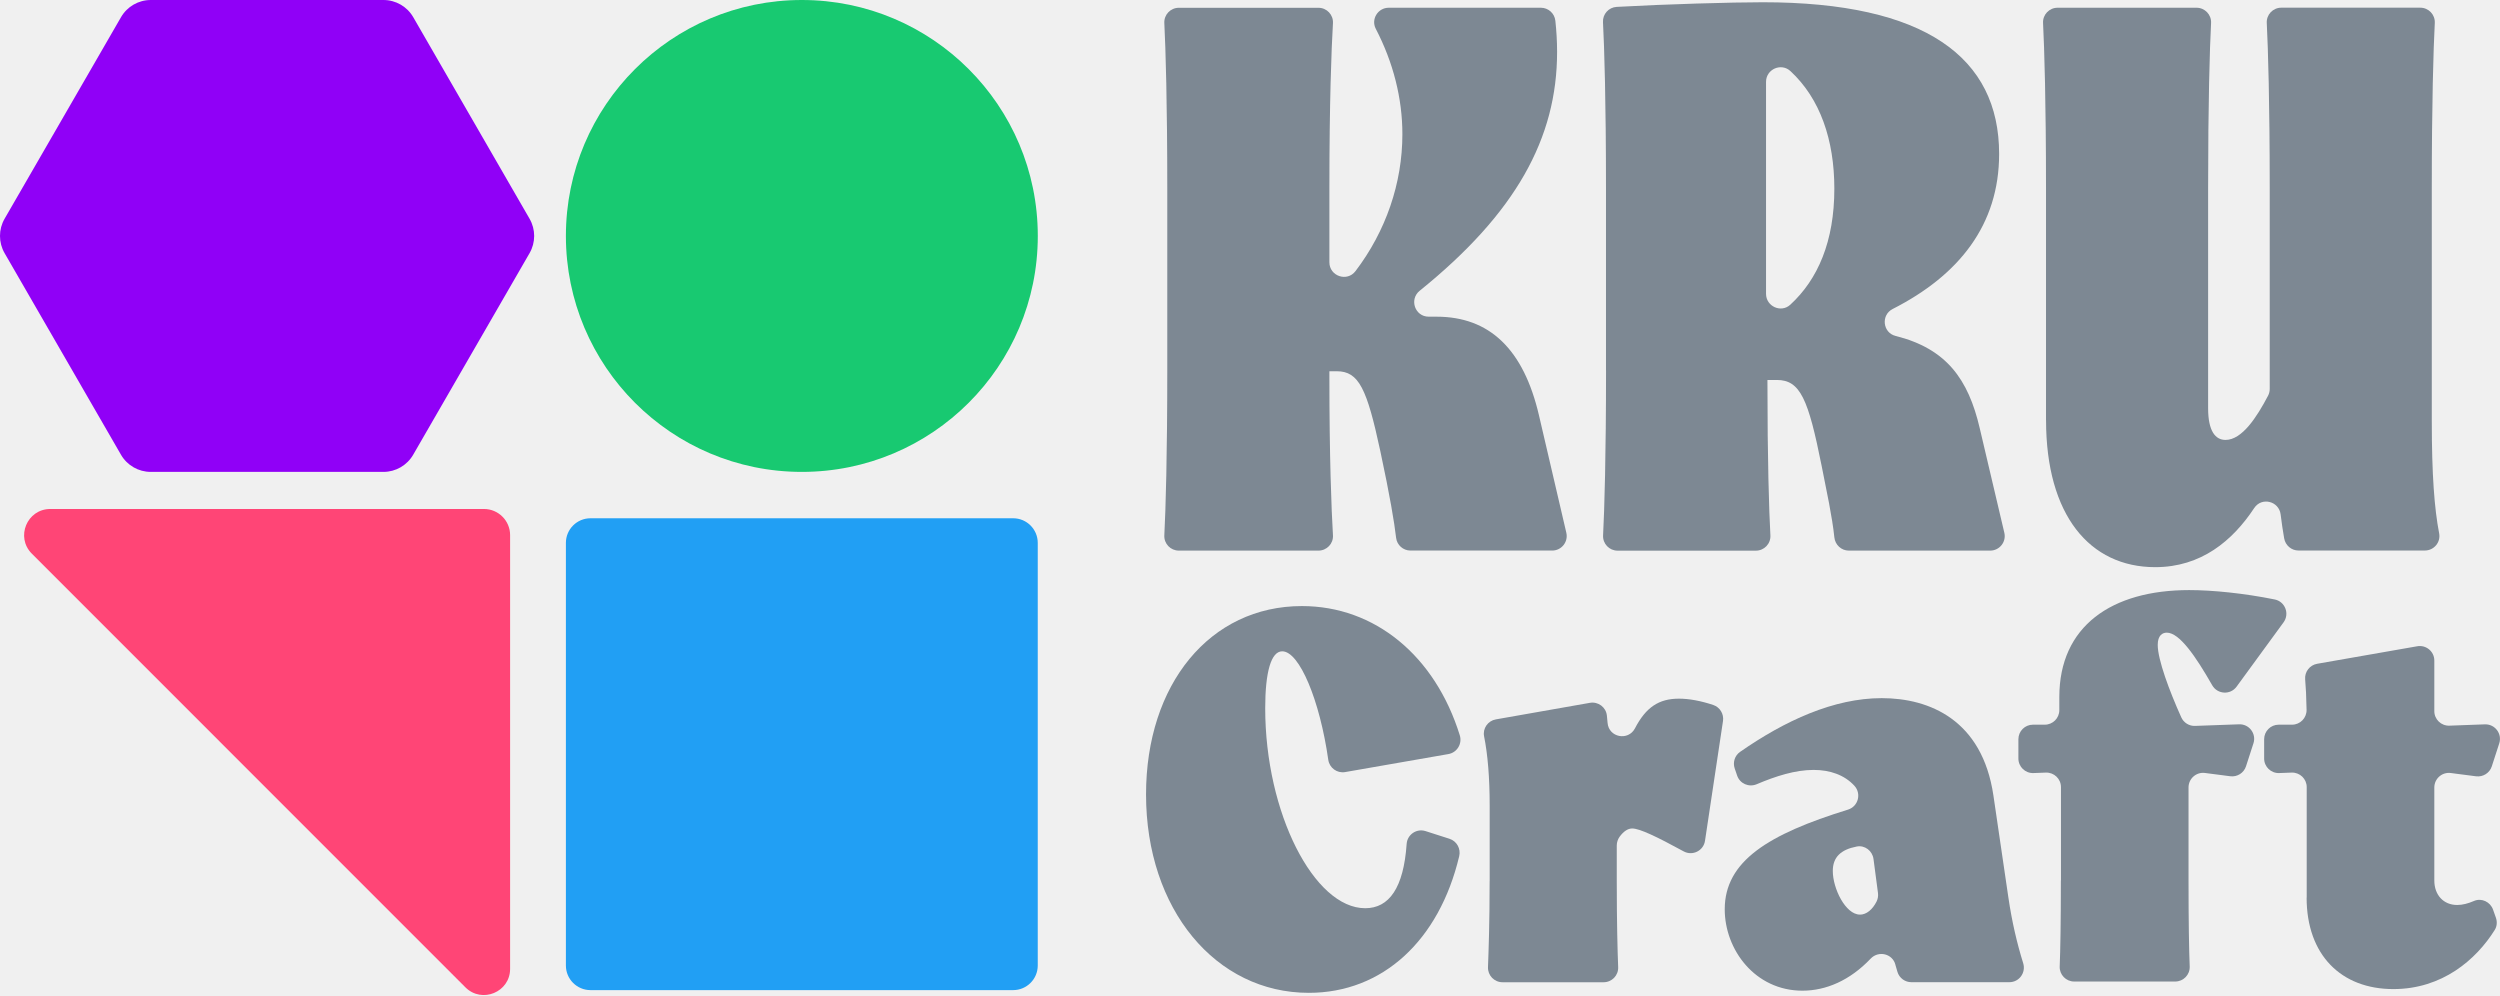
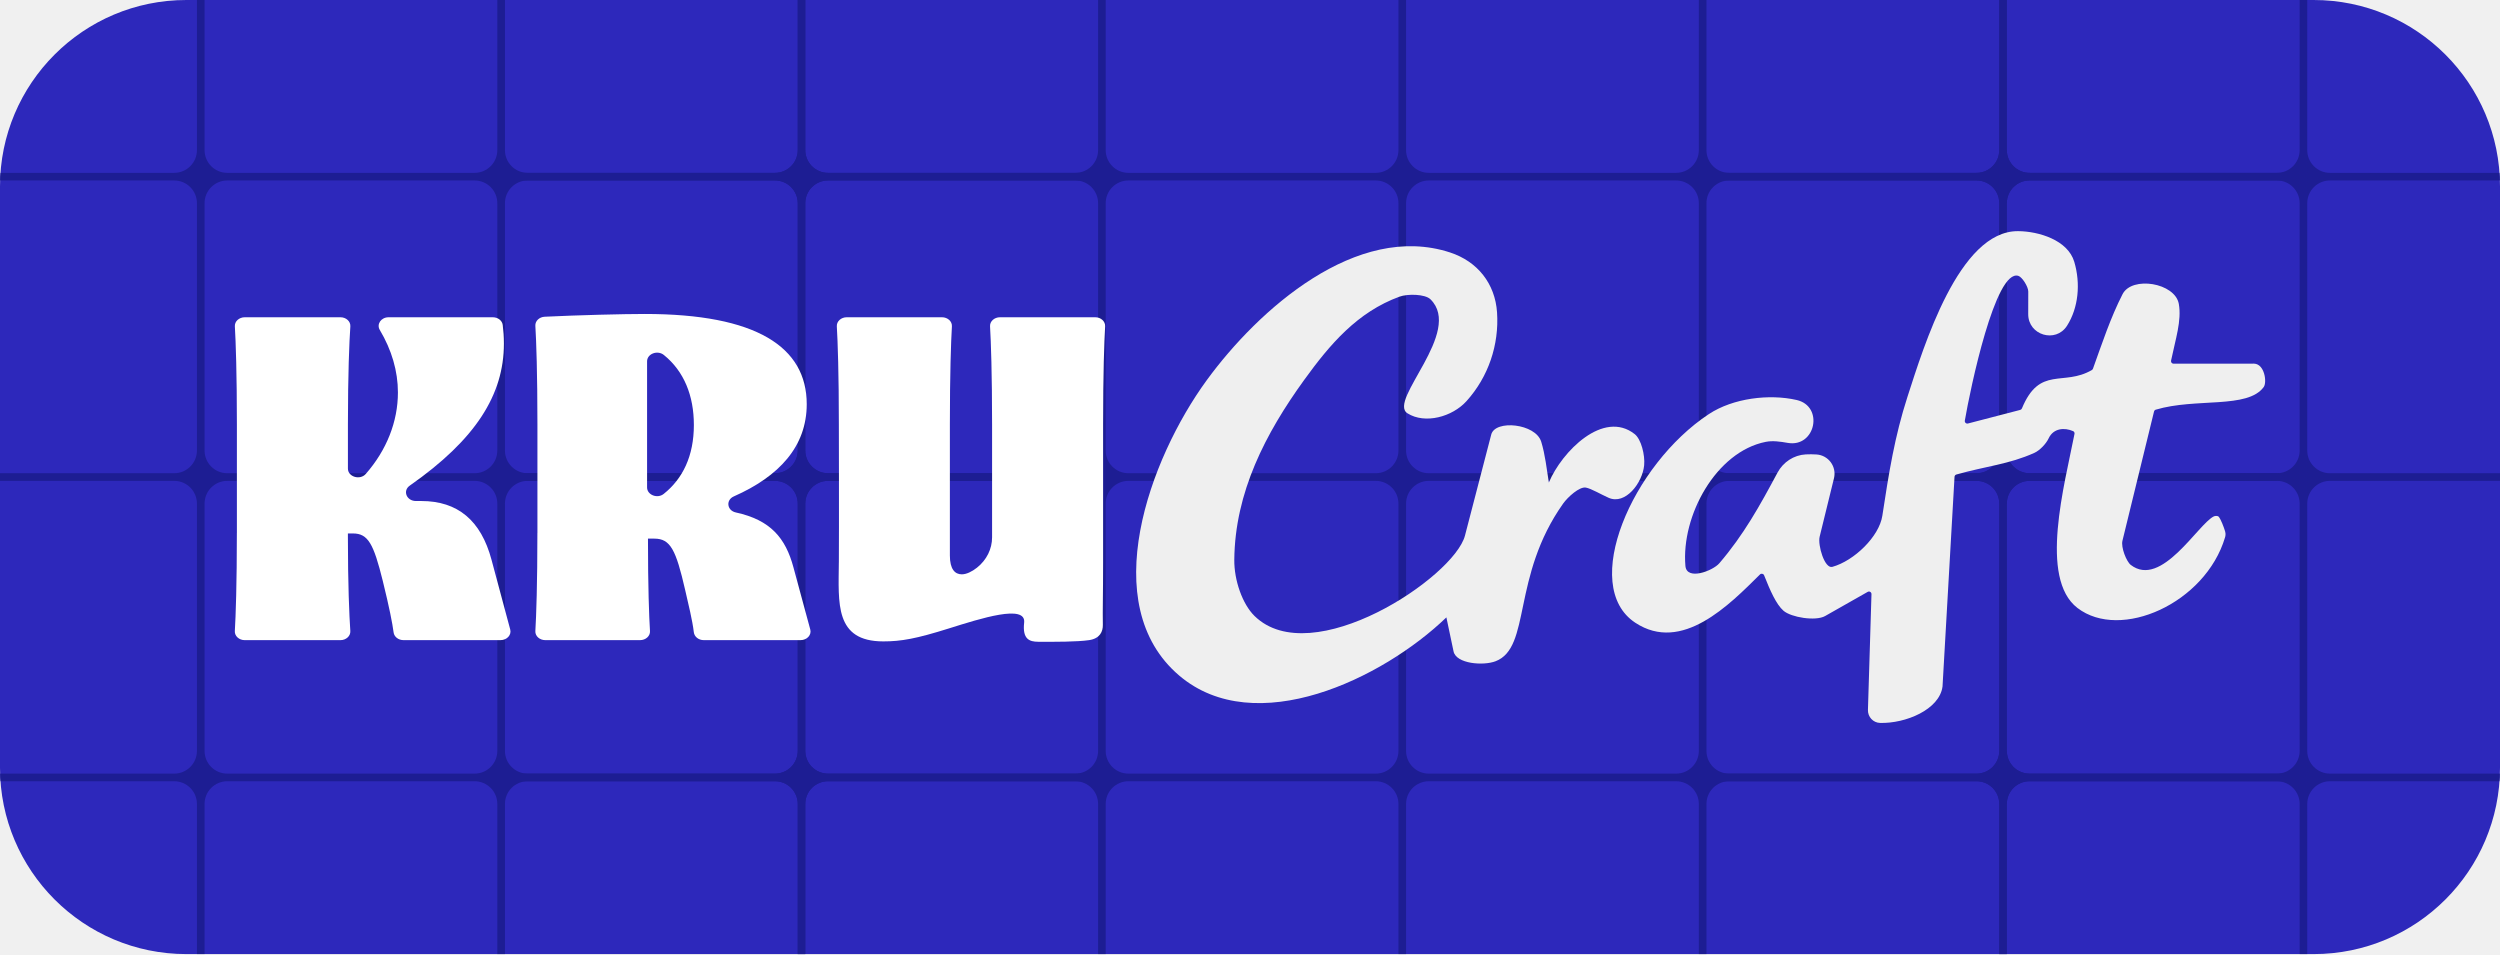
- <svg xmlns="http://www.w3.org/2000/svg" id="Layer_2" data-name="Layer 2" viewBox="0 0 533.27 212.25">
+ <svg xmlns="http://www.w3.org/2000/svg" id="Layer_2" data-name="Layer 2" viewBox="0 0 2090.43 797.78">
  <defs>
    <style>
      .cls-1 {
-         fill: #7d8893;
+         fill: none;
      }

      .cls-2 {
-         fill: #9000f7;
+         fill: #efefef;
      }

      .cls-3 {
-         fill: #18c971;
+         fill: #1d1d93;
      }

      .cls-4 {
-         fill: #ff4576;
+         fill: #fff;
      }

      .cls-5 {
-         fill: #219ff4;
+         fill: #2d28bb;
+       }
+ 
+       .cls-6 {
+         clip-path: url(#clippath);
      }
    </style>
+     <clipPath id="clippath">
+       <rect class="cls-1" width="2090.43" height="797.78" rx="155.85" ry="155.85" />
+     </clipPath>
  </defs>
  <g id="Layer_1-2" data-name="Layer 1">
    <g>
-       <g>
-         <path class="cls-1" d="M244.46,169.45c0-23.49,13.62-40.17,33.25-40.17,15.55,0,28.41,10.6,33.68,27.58.55,1.79-.59,3.67-2.44,3.99l-22.02,3.84c-1.73.3-3.35-.89-3.6-2.62-1.8-12.68-6.15-23.14-9.82-23.14-2.38,0-3.63,4.43-3.63,12.14,0,22.35,10.44,42.66,21.33,42.66,5.11,0,8.19-4.34,8.84-13.72.14-2,2.12-3.34,4.03-2.73l5.11,1.64c1.56.5,2.45,2.13,2.07,3.72-4.27,17.96-16.33,29.14-32.08,29.14-19.86,0-34.72-17.81-34.72-42.32Z" />
-         <path class="cls-1" d="M317.76,187.95v-16.11c0-5.92-.41-10.88-1.19-14.77-.34-1.69.81-3.32,2.51-3.62l20.06-3.53c1.77-.31,3.43.93,3.62,2.71.05.5.11,1.02.15,1.58.26,3.1,4.41,3.9,5.84,1.15,2.34-4.5,5.09-6.33,9.39-6.33,2.17,0,4.68.47,7.32,1.35,1.42.48,2.29,1.92,2.07,3.41l-3.84,25.56c-.32,2.13-2.67,3.29-4.56,2.25-5.7-3.11-9.38-4.88-10.97-4.88-.91,0-1.82.59-2.68,1.76-.39.54-.61,1.2-.61,1.87v7.61c0,8.94.16,14.89.3,18.34.07,1.76-1.34,3.22-3.1,3.22h-21.57c-1.76,0-3.17-1.46-3.1-3.22.13-3.45.35-9.41.35-18.34Z" />
-         <path class="cls-1" d="M404.3,205.76c-.63-2.35-3.59-3.04-5.27-1.28-4.41,4.65-9.52,6.84-14.56,6.84-10.1,0-16.57-8.74-16.57-17.36,0-10.29,9.32-16.02,26.29-21.26,2.19-.68,2.92-3.41,1.36-5.1-2.13-2.31-5.21-3.37-8.7-3.37-3.9,0-8.03,1.31-12.13,3.05-1.67.71-3.58-.12-4.17-1.83l-.52-1.52c-.45-1.3,0-2.75,1.13-3.54,9.59-6.68,20.01-11.47,30.22-11.47s21.45,4.65,23.83,20.76l3.18,21.67c.77,5.29,1.86,9.88,3.17,14.1.63,2.01-.84,4.06-2.95,4.06h-20.9c-1.35,0-2.56-.88-2.96-2.17-.15-.5-.3-1.01-.46-1.58ZM396.73,195.1c1.43,0,2.7-1.12,3.54-2.76.29-.57.4-1.21.32-1.85l-.96-7.27c-.23-1.73-1.86-2.99-3.57-2.65-3.42.66-5.11,2.28-5.11,5.22,0,3.74,2.72,9.3,5.79,9.3Z" />
-         <path class="cls-1" d="M439.62,187.83v-19.93c0-1.76-1.46-3.16-3.22-3.1l-2.64.1c-1.76.07-3.22-1.34-3.22-3.1v-4.12c0-1.71,1.39-3.1,3.1-3.1h2.53c1.71,0,3.1-1.39,3.1-3.1v-2.8c0-15.09,11.12-22.81,27.69-22.81,4.95,0,11.67.67,18.26,2,2.21.45,3.22,3.05,1.88,4.88l-10.02,13.72c-1.33,1.82-4.08,1.65-5.2-.3-3.53-6.19-6.99-11.22-9.69-11.22-.91,0-1.93.57-1.93,2.61,0,3.15,2.47,9.78,5.02,15.45.52,1.15,1.68,1.88,2.94,1.83l9.4-.34c2.15-.08,3.72,2.01,3.06,4.05l-1.59,4.91c-.46,1.42-1.87,2.31-3.35,2.12l-5.41-.7c-1.85-.24-3.5,1.21-3.5,3.08v19.85c0,8.94.11,14.9.25,18.35.07,1.76-1.34,3.21-3.1,3.21h-21.53c-1.76,0-3.17-1.46-3.1-3.21.14-3.45.25-9.41.25-18.35Z" />
-         <path class="cls-1" d="M492.04,191.46v-23.56c0-1.76-1.46-3.16-3.22-3.1l-2.64.1c-1.76.07-3.22-1.34-3.22-3.1v-4.12c0-1.71,1.39-3.1,3.1-3.1h2.85c1.74,0,3.13-1.43,3.1-3.17-.05-2.82-.16-4.93-.3-6.51s.97-3.03,2.55-3.31l21.37-3.74c1.9-.33,3.63,1.13,3.63,3.05v10.79c0,1.76,1.46,3.16,3.22,3.1l7.56-.28c2.15-.08,3.73,2,3.07,4.05l-1.59,4.91c-.46,1.42-1.87,2.31-3.35,2.12l-5.41-.7c-1.85-.24-3.5,1.21-3.5,3.08v19.85c0,3.06,1.93,5.22,4.88,5.22,1.16,0,2.36-.33,3.59-.86,1.61-.7,3.48.2,4.06,1.86l.61,1.73c.3.86.23,1.83-.26,2.61-3.95,6.31-11.18,12.6-21.62,12.6-11.12,0-18.5-7.26-18.5-19.52Z" />
-       </g>
-       <g>
-         <path class="cls-1" d="M248.99,79.02v-38.93c0-18.1-.35-29.67-.63-35.18-.09-1.77,1.32-3.25,3.1-3.25h29.77c1.78,0,3.2,1.49,3.1,3.27-.33,5.52-.76,17.08-.76,35.16v15.85c0,2.96,3.77,4.26,5.56,1.9,6.48-8.51,10.01-18.75,10.01-29.22,0-7.65-1.95-15.31-5.68-22.49-1.06-2.04.47-4.48,2.77-4.48h32.45c1.58,0,2.92,1.19,3.09,2.77.23,2.14.37,4.32.37,6.67,0,18.36-8.8,34.39-29.31,50.93-2.28,1.84-1.01,5.53,1.92,5.53h1.67c11.29,0,18.57,6.91,21.86,21.07l5.83,25.02c.45,1.94-1.02,3.8-3.02,3.8h-30.21c-1.58,0-2.9-1.17-3.08-2.73-.37-3.23-1.31-8.89-3.37-18.5-2.86-13.31-4.57-17.02-9.29-17.02h-1.57v1.35c0,16.88.43,28.17.76,33.64.11,1.78-1.31,3.27-3.1,3.27h-29.77c-1.78,0-3.19-1.48-3.1-3.25.29-5.51.63-17.08.63-35.18Z" />
-         <path class="cls-1" d="M342.57,79.02v-38.93c0-18.31-.35-29.93-.64-35.37-.09-1.7,1.21-3.15,2.91-3.25,10.3-.58,24.7-.99,31.16-.99,34.71,0,50.43,11.8,50.43,32.36,0,15.12-8.55,25.87-22.71,33.07-2.54,1.29-2.13,5.06.63,5.75,10.83,2.71,15.5,9.21,17.94,19.67l5.25,22.31c.46,1.95-1.02,3.81-3.02,3.81h-30.15c-1.61,0-2.93-1.24-3.09-2.84-.22-2.19-.64-4.61-1.13-7.27l-1.57-7.92c-2.86-14.33-4.57-18.37-9.57-18.37h-2v.51c0,16.65.34,27.37.63,32.64.1,1.78-1.32,3.26-3.1,3.26h-29.49c-1.78,0-3.19-1.48-3.1-3.25.29-5.51.63-17.08.63-35.18ZM391.28,40.25c0-10.43-3.04-19.23-9.36-25.08-1.98-1.84-5.21-.41-5.21,2.29v45.22c0,2.67,3.19,4.13,5.16,2.33,5.92-5.42,9.41-13.56,9.41-24.76Z" />
-         <path class="cls-1" d="M436.43,89.63v-49.55c0-18.1-.35-29.67-.63-35.18-.09-1.77,1.32-3.25,3.1-3.25h29.64c1.77,0,3.19,1.48,3.1,3.25-.29,5.51-.63,17.08-.63,35.18v47.02c0,4.89,1.57,6.74,3.71,6.74,3.54,0,6.69-4.89,9.08-9.44.23-.44.35-.94.35-1.44v-42.89c0-18.1-.35-29.67-.63-35.18-.09-1.77,1.32-3.25,3.1-3.25h29.64c1.78,0,3.19,1.48,3.1,3.25-.29,5.51-.64,17.08-.64,35.18v49.72c0,11.44.55,18.69,1.57,23.98.37,1.9-1.11,3.66-3.05,3.66h-26.95c-1.52,0-2.8-1.1-3.06-2.6-.29-1.65-.54-3.35-.75-5.09-.36-2.86-4.05-3.78-5.64-1.37-4.61,6.98-11.33,12.61-21.11,12.61-14,0-23.29-11.12-23.29-31.35Z" />
+       <rect class="cls-5" x="0" width="2090.43" height="797.78" rx="155.85" ry="155.85" />
+       <g class="cls-6">
+         <g>
+           <path class="cls-3" d="M912.64-100.27v-6.37h-220.25c-10.5,0-19-8.51-19-19v-220.25h-6.37V-125.64c0,10.5-8.51,19-19,19h-206.8c-10.5,0-19-8.51-19-19v-220.25h-6.37V-125.64c0,10.5-8.51,19-19,19h-206.79c-10.5,0-19-8.51-19-19v-220.25h-6.38V-125.64c0,10.5-8.51,19-19,19H-61.12c-10.5,0-19-8.51-19-19v-220.25h-6.34V-125.64c0,10.5-8.51,19-19,19h-206.83c-10.5,0-19-8.51-19-19v-220.25h-6.34V-125.64c0,10.5-8.51,19-19,19h-220.28v6.37h220.28c10.5,0,19,8.51,19,19V125.53c0,10.5-8.51,19-19,19h-220.28v6.38h220.28c10.5,0,19,8.51,19,19v206.79c0,10.5-8.51,19-19,19h-220.28v6.38h220.28c10.5,0,19,8.51,19,19v206.79c0,10.5-8.51,19-19,19h-220.28v6.38h220.28c10.5,0,19,8.51,19,19v206.79c0,10.5-8.51,19-19,19h-220.28v6.33h220.28c10.5,0,19,8.51,19,19v220.28h6.34v-220.28c0-10.5,8.51-19,19-19H-105.47c10.5,0,19,8.51,19,19v220.28h6.34v-220.28c0-10.5,8.51-19,19-19h206.79c10.5,0,19,8.51,19,19v220.28h6.38v-220.28c0-10.5,8.51-19,19-19h206.79c10.5,0,19,8.51,19,19v220.28h6.37v-220.28c0-10.5,8.51-19,19-19h206.8c10.5,0,19,8.51,19,19v220.28h6.37v-220.28c0-10.5,8.51-19,19-19h220.25v-6.33h-220.25c-10.5,0-19-8.51-19-19v-206.79c0-10.5,8.51-19,19-19h220.25v-6.38h-220.25c-10.5,0-19-8.51-19-19v-206.79c0-10.5,8.51-19,19-19h220.25v-6.38h-220.25c-10.5,0-19-8.51-19-19v-206.79c0-10.5,8.51-19,19-19h220.25v-6.38h-220.25c-10.5,0-19-8.51-19-19V-81.27c0-10.5,8.51-19,19-19h220.25ZM-312.3-100.27H-105.47c10.5,0,19,8.51,19,19V125.53c0,10.5-8.51,19-19,19h-206.83c-10.5,0-19-8.51-19-19V-81.27c0-10.5,8.51-19,19-19ZM-312.3,150.9H-105.47c10.5,0,19,8.51,19,19v206.79c0,10.5-8.51,19-19,19h-206.83c-10.5,0-19-8.51-19-19v-206.79c0-10.5,8.51-19,19-19ZM-312.3,402.08H-105.47c10.5,0,19,8.51,19,19v206.79c0,10.5-8.51,19-19,19h-206.83c-10.5,0-19-8.51-19-19v-206.79c0-10.5,8.51-19,19-19ZM-331.3,879.05v-206.79c0-10.5,8.51-19,19-19H-105.47c10.5,0,19,8.51,19,19v206.79c0,10.5-8.51,19-19,19h-206.83c-10.5,0-19-8.51-19-19ZM145.67,898.05H-61.12c-10.5,0-19-8.51-19-19v-206.79c0-10.5,8.51-19,19-19h206.79c10.5,0,19,8.51,19,19v206.79c0,10.5-8.51,19-19,19ZM145.67,646.88H-61.12c-10.5,0-19-8.51-19-19v-206.79c0-10.5,8.51-19,19-19h206.79c10.5,0,19,8.51,19,19v206.79c0,10.5-8.51,19-19,19ZM145.67,395.7H-61.12c-10.5,0-19-8.51-19-19v-206.79c0-10.5,8.51-19,19-19h206.79c10.5,0,19,8.51,19,19v206.79c0,10.5-8.51,19-19,19ZM145.67,144.53H-61.12c-10.5,0-19-8.51-19-19V-81.27c0-10.5,8.51-19,19-19h206.79c10.5,0,19,8.51,19,19V125.53c0,10.5-8.51,19-19,19ZM396.84,898.05h-206.79c-10.5,0-19-8.51-19-19v-206.79c0-10.5,8.51-19,19-19h206.79c10.5,0,19,8.51,19,19v206.79c0,10.5-8.51,19-19,19ZM396.84,646.88h-206.79c-10.5,0-19-8.51-19-19v-206.79c0-10.5,8.51-19,19-19h206.79c10.5,0,19,8.51,19,19v206.79c0,10.5-8.51,19-19,19ZM396.84,395.7h-206.79c-10.5,0-19-8.51-19-19v-206.79c0-10.5,8.51-19,19-19h206.79c10.5,0,19,8.51,19,19v206.79c0,10.5-8.51,19-19,19ZM396.84,144.53h-206.79c-10.5,0-19-8.51-19-19V-81.27c0-10.5,8.51-19,19-19h206.79c10.5,0,19,8.51,19,19V125.53c0,10.5-8.51,19-19,19ZM648.02,898.05h-206.8c-10.5,0-19-8.51-19-19v-206.79c0-10.5,8.51-19,19-19h206.8c10.5,0,19,8.51,19,19v206.79c0,10.5-8.51,19-19,19ZM648.02,646.88h-206.8c-10.5,0-19-8.51-19-19v-206.79c0-10.5,8.51-19,19-19h206.8c10.5,0,19,8.51,19,19v206.79c0,10.5-8.51,19-19,19ZM648.02,395.7h-206.8c-10.5,0-19-8.51-19-19v-206.79c0-10.5,8.51-19,19-19h206.8c10.5,0,19,8.51,19,19v206.79c0,10.5-8.51,19-19,19ZM648.02,144.53h-206.8c-10.5,0-19-8.51-19-19V-81.27c0-10.5,8.51-19,19-19h206.8c10.5,0,19,8.51,19,19V125.53c0,10.5-8.51,19-19,19Z" />
+           <path class="cls-3" d="M1917.31-100.27v-6.37h-220.25c-10.5,0-19-8.51-19-19v-220.25h-6.37V-125.64c0,10.5-8.51,19-19,19h-206.8c-10.5,0-19-8.51-19-19v-220.25h-6.37V-125.64c0,10.5-8.51,19-19,19h-206.79c-10.5,0-19-8.51-19-19v-220.25h-6.38V-125.64c0,10.5-8.51,19-19,19h-206.79c-10.5,0-19-8.51-19-19v-220.25h-6.34V-125.64c0,10.5-8.51,19-19,19h-206.83c-10.5,0-19-8.51-19-19v-220.25h-6.34V-125.64c0,10.5-8.51,19-19,19h-220.28v6.37h220.28c10.5,0,19,8.51,19,19V125.53c0,10.5-8.51,19-19,19h-220.28v6.38h220.28c10.5,0,19,8.51,19,19v206.79c0,10.5-8.51,19-19,19h-220.28v6.38h220.28c10.5,0,19,8.51,19,19v206.79c0,10.5-8.51,19-19,19h-220.28v6.38h220.28c10.5,0,19,8.51,19,19v206.79c0,10.5-8.51,19-19,19h-220.28v6.33h220.28c10.5,0,19,8.51,19,19v220.28h6.34v-220.28c0-10.5,8.51-19,19-19h206.83c10.5,0,19,8.51,19,19v220.28h6.34v-220.28c0-10.5,8.51-19,19-19h206.79c10.5,0,19,8.51,19,19v220.28h6.38v-220.28c0-10.5,8.51-19,19-19h206.79c10.5,0,19,8.51,19,19v220.28h6.37v-220.28c0-10.5,8.51-19,19-19h206.8c10.5,0,19,8.51,19,19v220.28h6.37v-220.28c0-10.5,8.51-19,19-19h220.25v-6.33h-220.25c-10.5,0-19-8.51-19-19v-206.79c0-10.5,8.51-19,19-19h220.25v-6.38h-220.25c-10.5,0-19-8.51-19-19v-206.79c0-10.5,8.51-19,19-19h220.25v-6.38h-220.25c-10.5,0-19-8.51-19-19v-206.79c0-10.5,8.51-19,19-19h220.25v-6.38h-220.25c-10.5,0-19-8.51-19-19V-81.27c0-10.5,8.51-19,19-19h220.25ZM692.37-100.27h206.83c10.5,0,19,8.51,19,19V125.53c0,10.5-8.51,19-19,19h-206.83c-10.5,0-19-8.51-19-19V-81.27c0-10.5,8.51-19,19-19ZM692.37,150.9h206.83c10.5,0,19,8.51,19,19v206.79c0,10.5-8.51,19-19,19h-206.83c-10.5,0-19-8.51-19-19v-206.79c0-10.5,8.51-19,19-19ZM692.37,402.08h206.83c10.5,0,19,8.51,19,19v206.79c0,10.5-8.51,19-19,19h-206.83c-10.5,0-19-8.51-19-19v-206.79c0-10.5,8.51-19,19-19ZM673.37,879.05v-206.79c0-10.5,8.51-19,19-19h206.83c10.5,0,19,8.51,19,19v206.79c0,10.5-8.51,19-19,19h-206.83c-10.5,0-19-8.51-19-19ZM1150.34,898.05h-206.79c-10.5,0-19-8.51-19-19v-206.79c0-10.5,8.51-19,19-19h206.79c10.5,0,19,8.51,19,19v206.79c0,10.5-8.51,19-19,19ZM1150.34,646.88h-206.79c-10.5,0-19-8.51-19-19v-206.79c0-10.5,8.51-19,19-19h206.79c10.5,0,19,8.51,19,19v206.79c0,10.5-8.51,19-19,19ZM1150.34,395.7h-206.79c-10.5,0-19-8.51-19-19v-206.79c0-10.5,8.51-19,19-19h206.79c10.5,0,19,8.51,19,19v206.79c0,10.5-8.51,19-19,19ZM1150.34,144.53h-206.79c-10.5,0-19-8.51-19-19V-81.27c0-10.5,8.51-19,19-19h206.79c10.5,0,19,8.51,19,19V125.53c0,10.5-8.51,19-19,19ZM1401.51,898.05h-206.79c-10.5,0-19-8.51-19-19v-206.79c0-10.5,8.51-19,19-19h206.79c10.5,0,19,8.51,19,19v206.79c0,10.5-8.51,19-19,19ZM1401.51,646.88h-206.79c-10.5,0-19-8.51-19-19v-206.79c0-10.5,8.51-19,19-19h206.79c10.5,0,19,8.51,19,19v206.79c0,10.5-8.51,19-19,19ZM1401.51,395.7h-206.79c-10.5,0-19-8.51-19-19v-206.79c0-10.5,8.51-19,19-19h206.79c10.5,0,19,8.51,19,19v206.79c0,10.5-8.51,19-19,19ZM1401.51,144.53h-206.79c-10.5,0-19-8.51-19-19V-81.27c0-10.5,8.51-19,19-19h206.79c10.5,0,19,8.51,19,19V125.53c0,10.5-8.51,19-19,19ZM1652.69,898.05h-206.8c-10.5,0-19-8.51-19-19v-206.79c0-10.5,8.51-19,19-19h206.8c10.5,0,19,8.51,19,19v206.79c0,10.5-8.51,19-19,19ZM1652.69,646.88h-206.8c-10.5,0-19-8.51-19-19v-206.79c0-10.5,8.51-19,19-19h206.8c10.5,0,19,8.51,19,19v206.79c0,10.5-8.51,19-19,19ZM1652.69,395.7h-206.8c-10.5,0-19-8.51-19-19v-206.79c0-10.5,8.51-19,19-19h206.8c10.5,0,19,8.51,19,19v206.79c0,10.5-8.51,19-19,19ZM1652.69,144.53h-206.8c-10.5,0-19-8.51-19-19V-81.27c0-10.5,8.51-19,19-19h206.8c10.5,0,19,8.51,19,19V125.53c0,10.5-8.51,19-19,19Z" />
+           <path class="cls-3" d="M2922.01-100.27v-6.37h-220.25c-10.5,0-19-8.51-19-19v-220.25h-6.37V-125.64c0,10.5-8.51,19-19,19h-206.8c-10.5,0-19-8.51-19-19v-220.25h-6.37V-125.64c0,10.5-8.51,19-19,19h-206.79c-10.5,0-19-8.51-19-19v-220.25h-6.38V-125.64c0,10.5-8.51,19-19,19h-206.79c-10.5,0-19-8.51-19-19v-220.25h-6.34V-125.64c0,10.5-8.51,19-19,19h-206.83c-10.5,0-19-8.51-19-19v-220.25h-6.34V-125.64c0,10.5-8.51,19-19,19h-220.28v6.37h220.28c10.5,0,19,8.51,19,19V125.53c0,10.5-8.51,19-19,19h-220.28v6.38h220.28c10.5,0,19,8.51,19,19v206.79c0,10.5-8.51,19-19,19h-220.28v6.38h220.28c10.5,0,19,8.51,19,19v206.79c0,10.5-8.51,19-19,19h-220.28v6.38h220.28c10.5,0,19,8.51,19,19v206.79c0,10.5-8.51,19-19,19h-220.28v6.33h220.28c10.5,0,19,8.51,19,19v220.28h6.34v-220.28c0-10.5,8.51-19,19-19h206.83c10.5,0,19,8.51,19,19v220.28h6.34v-220.28c0-10.5,8.51-19,19-19h206.79c10.5,0,19,8.51,19,19v220.28h6.38v-220.28c0-10.5,8.51-19,19-19h206.79c10.5,0,19,8.51,19,19v220.28h6.37v-220.28c0-10.5,8.51-19,19-19h206.8c10.5,0,19,8.51,19,19v220.28h6.37v-220.28c0-10.5,8.51-19,19-19h220.25v-6.33h-220.25c-10.5,0-19-8.51-19-19v-206.79c0-10.5,8.51-19,19-19h220.25v-6.38h-220.25c-10.5,0-19-8.51-19-19v-206.79c0-10.5,8.51-19,19-19h220.25v-6.38h-220.25c-10.5,0-19-8.51-19-19v-206.79c0-10.5,8.51-19,19-19h220.25v-6.38h-220.25c-10.5,0-19-8.51-19-19V-81.27c0-10.5,8.51-19,19-19h220.25ZM1697.07-100.27h206.83c10.5,0,19,8.51,19,19V125.53c0,10.5-8.51,19-19,19h-206.83c-10.5,0-19-8.51-19-19V-81.27c0-10.5,8.51-19,19-19ZM1697.07,150.9h206.83c10.5,0,19,8.51,19,19v206.79c0,10.5-8.51,19-19,19h-206.83c-10.5,0-19-8.51-19-19v-206.79c0-10.5,8.51-19,19-19ZM1697.07,402.08h206.83c10.5,0,19,8.51,19,19v206.79c0,10.5-8.51,19-19,19h-206.83c-10.5,0-19-8.51-19-19v-206.79c0-10.5,8.51-19,19-19ZM1678.07,879.05v-206.79c0-10.5,8.51-19,19-19h206.83c10.5,0,19,8.51,19,19v206.79c0,10.5-8.51,19-19,19h-206.83c-10.5,0-19-8.51-19-19ZM2155.04,898.05h-206.79c-10.5,0-19-8.51-19-19v-206.79c0-10.5,8.51-19,19-19h206.79c10.5,0,19,8.51,19,19v206.79c0,10.5-8.51,19-19,19ZM2155.04,646.88h-206.79c-10.5,0-19-8.51-19-19v-206.79c0-10.5,8.51-19,19-19h206.79c10.5,0,19,8.51,19,19v206.79c0,10.5-8.51,19-19,19ZM2155.04,395.7h-206.79c-10.5,0-19-8.51-19-19v-206.79c0-10.5,8.51-19,19-19h206.79c10.5,0,19,8.51,19,19v206.79c0,10.5-8.51,19-19,19ZM2155.04,144.53h-206.79c-10.5,0-19-8.51-19-19V-81.27c0-10.5,8.51-19,19-19h206.79c10.5,0,19,8.51,19,19V125.53c0,10.5-8.51,19-19,19ZM2406.22,898.05h-206.79c-10.5,0-19-8.51-19-19v-206.79c0-10.5,8.51-19,19-19h206.79c10.5,0,19,8.51,19,19v206.79c0,10.5-8.51,19-19,19ZM2406.22,646.88h-206.79c-10.5,0-19-8.51-19-19v-206.79c0-10.5,8.51-19,19-19h206.79c10.5,0,19,8.51,19,19v206.79c0,10.5-8.51,19-19,19ZM2406.22,395.7h-206.79c-10.5,0-19-8.51-19-19v-206.79c0-10.5,8.51-19,19-19h206.79c10.5,0,19,8.51,19,19v206.79c0,10.5-8.51,19-19,19ZM2406.22,144.53h-206.79c-10.5,0-19-8.51-19-19V-81.27c0-10.5,8.51-19,19-19h206.79c10.5,0,19,8.51,19,19V125.53c0,10.5-8.51,19-19,19ZM2657.39,898.05h-206.8c-10.5,0-19-8.51-19-19v-206.79c0-10.5,8.51-19,19-19h206.8c10.5,0,19,8.51,19,19v206.79c0,10.5-8.51,19-19,19ZM2657.39,646.88h-206.8c-10.5,0-19-8.51-19-19v-206.79c0-10.5,8.51-19,19-19h206.8c10.5,0,19,8.51,19,19v206.79c0,10.5-8.51,19-19,19ZM2657.39,395.7h-206.8c-10.5,0-19-8.51-19-19v-206.79c0-10.5,8.51-19,19-19h206.8c10.5,0,19,8.51,19,19v206.79c0,10.5-8.51,19-19,19ZM2657.39,144.53h-206.8c-10.5,0-19-8.51-19-19V-81.27c0-10.5,8.51-19,19-19h206.8c10.5,0,19,8.51,19,19V125.53c0,10.5-8.51,19-19,19Z" />
+         </g>
      </g>
    </g>
    <g>
-       <circle class="cls-3" cx="171.04" cy="50.33" r="50.33" />
-       <path class="cls-4" d="M10.73,108.57h92.5c3.08,0,5.58,2.5,5.58,5.58v92.51c0,4.97-6.01,7.46-9.53,3.95L6.79,118.1c-3.52-3.52-1.03-9.53,3.95-9.53Z" />
-       <rect class="cls-5" x="120.71" y="110.55" width="100.65" height="100.65" rx="5.25" ry="5.25" />
-       <path class="cls-2" d="M.98,54l24.82,42.99c1.31,2.27,3.73,3.67,6.35,3.67h49.64c2.62,0,5.04-1.4,6.35-3.67l24.82-42.99c1.31-2.27,1.31-5.07,0-7.34L88.15,3.67C86.84,1.4,84.42,0,81.8,0h-49.64c-2.62,0-5.04,1.4-6.35,3.67L.98,46.66c-1.31,2.27-1.31,5.07,0,7.34Z" />
+       <g>
+         <path class="cls-4" d="M198.08,445.66v-90.78c0-42.19-.93-69.16-1.7-82.02-.25-4.13,3.55-7.58,8.32-7.58h79.94c4.79,0,8.6,3.48,8.31,7.63-.88,12.87-2.03,39.83-2.03,81.97v36.96c0,6.88,10.11,9.94,14.91,4.47,17.42-19.84,26.9-43.75,26.9-68.15,0-17.78-5.19-35.56-15.15-52.25-2.89-4.84,1.05-10.62,7.34-10.62h87.15c4.24,0,7.84,2.76,8.29,6.42.62,4.99.99,10.1.99,15.59,0,42.81-23.63,80.21-78.74,118.78-6.12,4.28-2.67,12.86,5.2,12.86h4.49c30.31,0,49.87,16.11,58.69,49.12l15.65,58.33c1.22,4.53-2.75,8.87-8.11,8.87h-81.13c-4.24,0-7.79-2.76-8.27-6.41-.99-7.53-3.53-20.72-9.06-43.1-7.67-31.04-12.28-39.69-24.94-39.69h-4.21s-.02,0-.02.02v3.13c0,39.35,1.16,65.67,2.03,78.43.29,4.15-3.52,7.64-8.31,7.64h-79.94c-4.77,0-8.56-3.45-8.32-7.58.77-12.86,1.7-39.82,1.7-82.02Z" />
+         <path class="cls-4" d="M449.38,445.66v-90.78c0-42.69-.95-69.79-1.73-82.46-.24-3.97,3.24-7.36,7.82-7.58,27.67-1.35,66.34-2.31,83.68-2.31,93.22,0,135.42,27.51,135.42,75.45,0,35.26-22.97,60.32-60.99,77.11-6.82,3.01-5.73,11.79,1.69,13.41,29.09,6.31,41.63,21.48,48.17,45.85l14.09,52.03c1.23,4.54-2.74,8.88-8.11,8.88h-80.98c-4.33,0-7.86-2.88-8.29-6.62-.58-5.1-1.72-10.75-3.04-16.95l-4.22-18.47c-7.67-33.4-12.28-42.83-25.7-42.83h-5.37v1.18c0,38.82.91,63.82,1.68,76.11.26,4.14-3.54,7.59-8.32,7.59h-79.21c-4.77,0-8.57-3.44-8.32-7.57.77-12.85,1.7-39.82,1.7-82.03ZM580.19,355.27c0-24.32-8.18-44.83-25.12-58.47-5.32-4.28-14-.96-14,5.34v105.45c0,6.23,8.57,9.64,13.87,5.43,15.89-12.63,25.26-31.62,25.26-57.74Z" />
+         <path class="cls-4" d="M701.43,470.42c.21-29.64,0-115.54,0-115.54,0-42.18-.93-69.14-1.7-82-.25-4.13,3.55-7.6,8.31-7.6h79.61c4.77,0,8.56,3.46,8.31,7.6-.77,12.86-1.7,39.83-1.7,82v109.64c0,11.4,4.22,15.72,9.97,15.72,3.8,0,8.42-2.19,12.68-5.56,8.17-6.48,12.64-15.75,12.64-25.35v-94.45c0-42.18-.93-69.14-1.7-82-.25-4.13,3.55-7.6,8.31-7.6h79.61c4.77,0,8.56,3.47,8.31,7.6-.77,12.86-1.7,39.83-1.7,82v115.93c0,26.65-.45,39.1-.21,51.65.11,5.56-2.37,11.45-11.48,12.8-9.84,1.45-28.75,1.46-42.64,1.37-7.12-.05-13.25-2.01-11.69-16,1.75-15.67-36.25-3.53-62.82,4.82-27.45,8.63-39.96,10.87-54.96,10.87-40.85,0-37.41-32.14-37.17-65.89Z" />
+       </g>
+       <g>
+         <path class="cls-2" d="M1288.72,369.34c3.32,10.82,4.59,22.9,6.38,34.1,0,.01.02.02.03,0,10.81-25.82,45.59-61.13,71.79-40.43,5.34,4.22,8.7,17.42,7.88,26.01-1.42,14.83-15.69,33.41-29.67,27.24-6.37-2.81-14.41-7.64-19.01-8.54-5.36-1.05-15.22,7.93-19.05,13.33-43.35,61.16-26.64,120.44-56.54,131.87-10.36,3.96-32.92,2.13-35.11-8.24l-5.99-28.43s-.02-.02-.02,0c-53.14,51.26-159.76,102.74-223.38,48.64-69.74-59.29-24.92-181.27,22.97-246.92,43.25-59.29,125.51-132.41,203.52-106.86,22.96,7.52,37.66,26.05,39.27,50.13,1.81,27.15-7.27,53.9-25.5,74.13-11.96,13.27-34.77,19.44-49.39,10.24-16.88-10.62,46.95-68.2,19.19-95.37-4.46-4.37-19.04-4.69-25.88-2.18-35.27,12.91-58.15,39.85-79.67,69.6-32.31,44.66-57.93,93.99-58.46,150.44-.16,17.17,6.81,37.05,16.9,46.94,47.83,46.85,166.91-32.28,175.99-67.2l21.96-84.48c3.29-12.66,37.11-9.24,41.78,5.98Z" />
+         <path class="cls-2" d="M1733.43,360.48c-7.09-3.12-16.4-2.55-20.42,6.07-2.12,4.55-7.41,10.1-11.99,12.16-21.16,9.53-40.7,11.13-65.15,18.06-.87.25-1.5,1.03-1.55,1.93l-10.03,175.23c0,.07-.01.14-.02.21-2.6,19.23-30.91,30.96-52.26,30.35-5.78-.17-10.27-5.1-10.09-10.87.7-23.01,2.49-81.45,2.96-96.82.05-1.65-1.72-2.71-3.15-1.9l-35.6,20.2c-7.95,4.51-28.36,1.14-34.78-4.38-6.14-5.28-11.34-17.25-16.24-29.65-.56-1.41-2.38-1.8-3.46-.73-25.55,25.31-65.24,66.1-104.27,40.37-46.71-30.79-2.51-132.26,61.55-174.47,20.3-13.37,50.52-17,73.36-11.78,23.03,5.26,15.83,39.94-7.44,35.87-6.31-1.1-12.55-2.02-18.39-.86-41.59,8.25-70.76,61.85-67.17,103.73,1.07,12.54,22.9,4.15,28.35-2.2,20.34-23.72,33.83-48.05,48.65-75.77,4.71-8.81,13.62-14.72,23.6-15.27,2.93-.16,5.95-.14,8.97.05,10.02.63,17.05,10.15,14.66,19.91l-11.99,48.89c-1.69,6.88,4.11,27.01,10.65,25.18,18.14-5.07,39.12-25.24,41.78-42.74,5.38-35.36,10.28-66.36,21.04-99.56,13.63-42.05,42.99-138.76,92.46-138.41,17.25.12,41.62,7.44,47.01,25.71,5.3,17.93,3.59,38.25-6.1,53.42-9.46,14.8-32.47,7.87-32.43-9.7l.04-18.95c0-4.02-5.04-12.03-8.24-13.07-19.25-6.28-40.27,94.42-44.81,121.02-.26,1.52,1.14,2.8,2.63,2.41l43.68-11.36c.65-.17,1.18-.64,1.43-1.26,14.9-35.99,34.66-18.17,58.48-32.09.43-.25.76-.65.93-1.12,7.59-21.07,14.67-42.64,24.73-62.29,7.93-15.48,43.94-9.5,47.06,8.13,2.47,13.99-2.78,29.49-6.49,47.43-.27,1.32.74,2.55,2.09,2.55l67.27-.05c8.9.27,10.96,15.63,8.13,19.53-13.43,18.52-56.62,8.9-90.28,18.96-.72.22-1.27.81-1.45,1.54l-26.42,108.11c-1.33,5.46,3.32,17.34,6.96,20.16,25.6,19.78,56.24-34.17,69.44-40.56.77-.37,3.22-.86,4.22.43,1.82,2.34,4.12,8.4,5.21,12,.72,2.38.25,4.16-.04,5.14-16.42,55.05-87.34,86.7-123.41,58.99-32.34-24.84-10.75-103.01-2.46-145.57.19-.96-.31-1.92-1.21-2.32Z" />
+       </g>
    </g>
  </g>
</svg>
